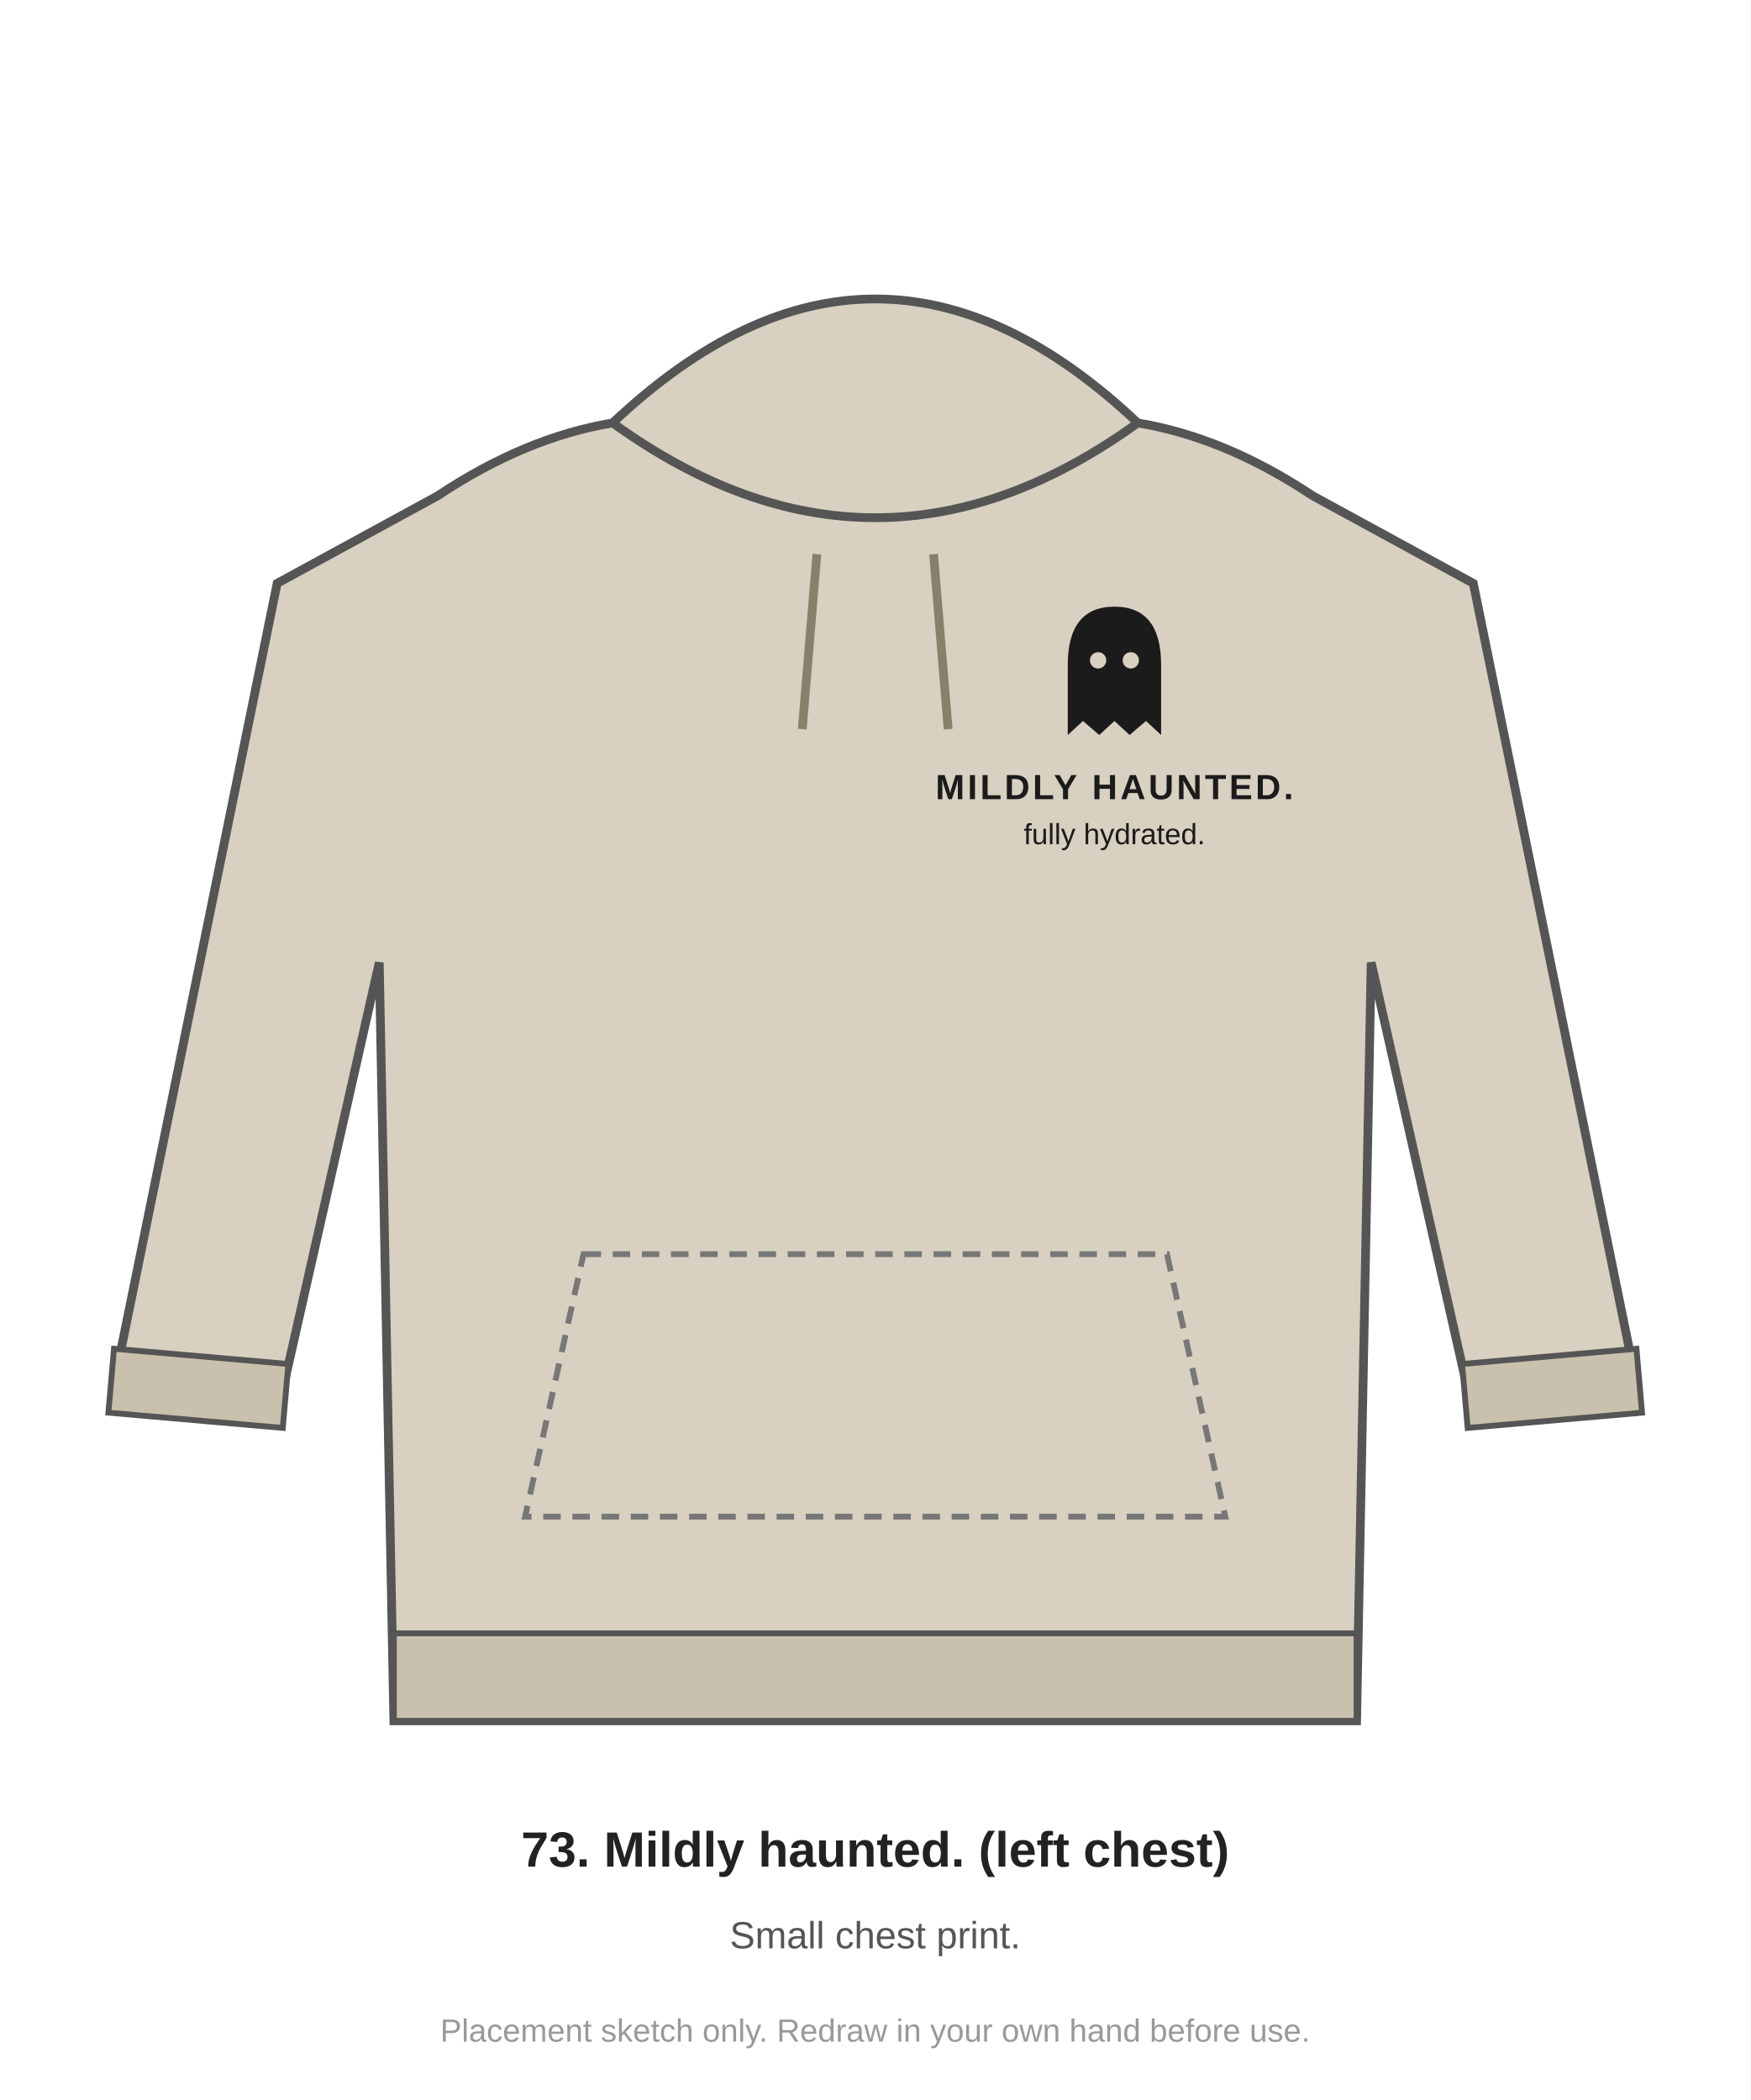
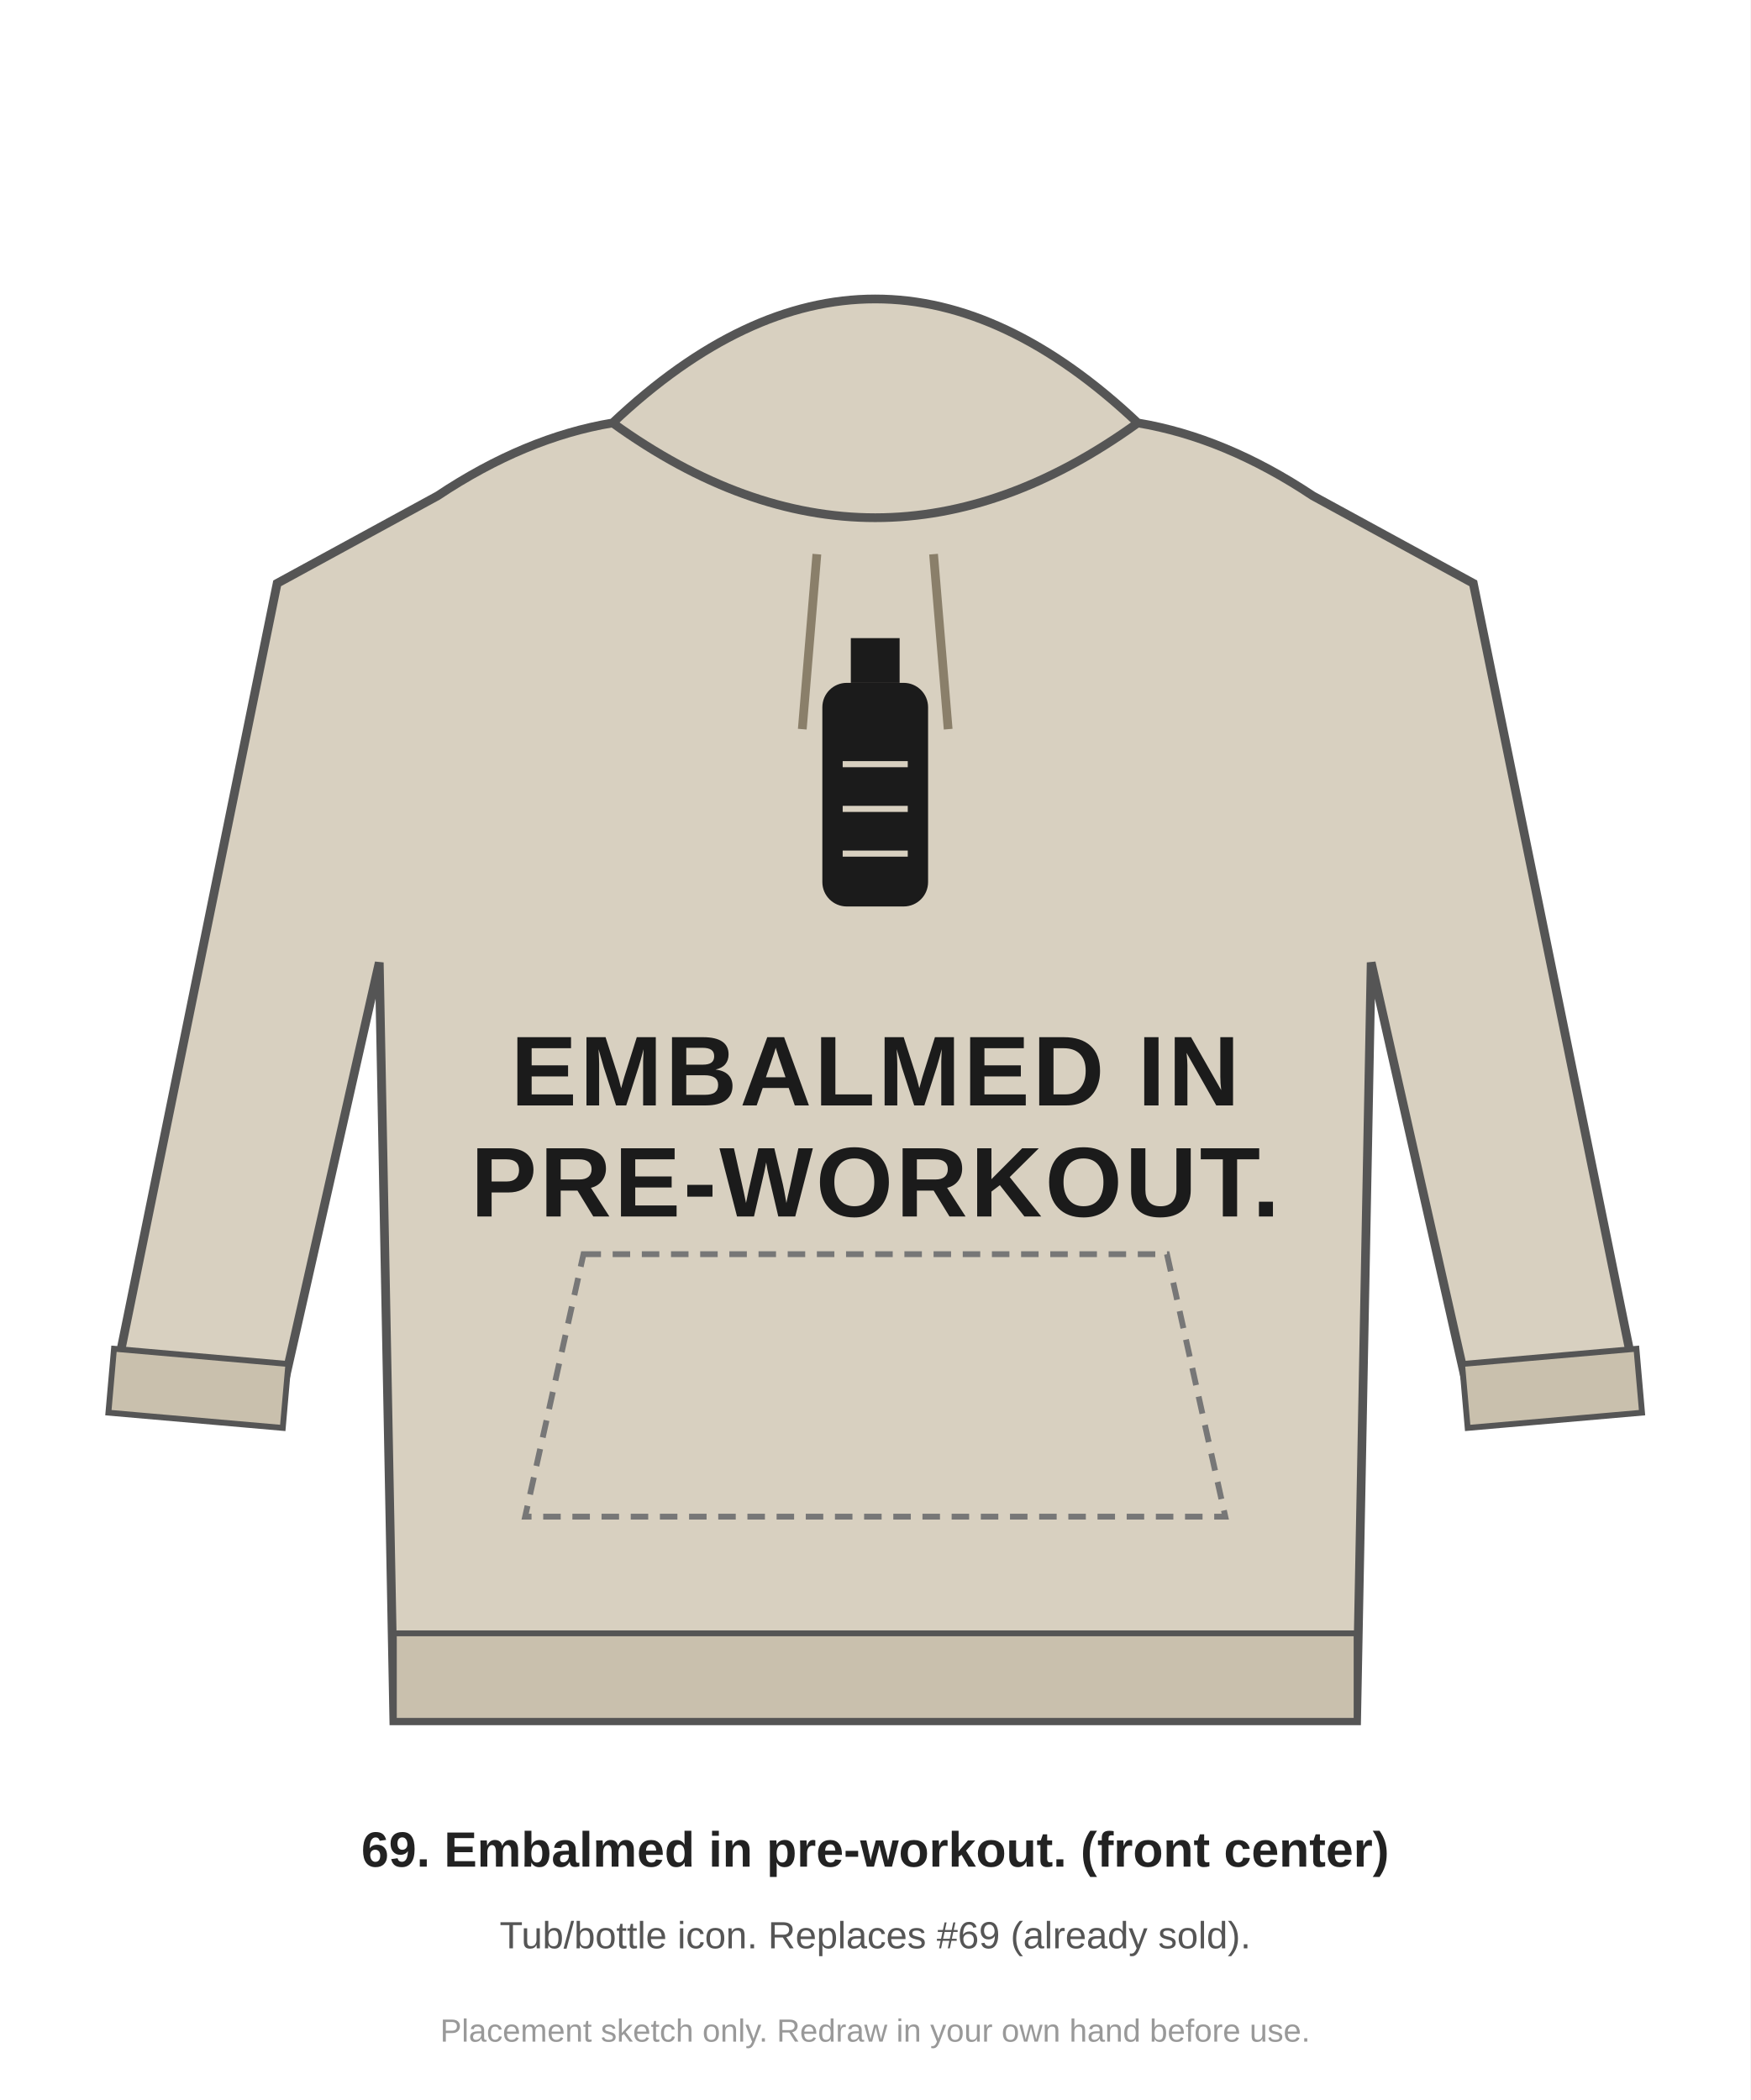
<svg xmlns="http://www.w3.org/2000/svg" viewBox="0 0 600 720" width="600" height="720" font-family="Arial, Helvetica, sans-serif">
  <rect width="600" height="720" fill="#ffffff" />
  <path d="M150 170 L95 200 L40 470 L95 485 L130 330 L135 590 L465 590 L470 330 L505 485 L560 470 L505 200 L450 170 Q420 150 390 145 Q300 60 210 145 Q180 150 150 170 Z" fill="#d8d0c0" stroke="#555" stroke-width="3" />
  <path d="M210 145 Q300 210 390 145" fill="none" stroke="#555" stroke-width="3" />
  <rect x="38" y="465" width="60" height="22" fill="#c9c0ad" stroke="#555" stroke-width="2" transform="rotate(5 68 476)" />
  <rect x="502" y="465" width="60" height="22" fill="#c9c0ad" stroke="#555" stroke-width="2" transform="rotate(-5 532 476)" />
  <rect x="135" y="560" width="330" height="30" fill="#c9c0ad" stroke="#555" stroke-width="2" />
  <path d="M200 430 L400 430 L420 520 L180 520 Z" fill="none" stroke="#777" stroke-width="2" stroke-dasharray="6 4" />
  <line x1="280" y1="190" x2="275" y2="250" stroke="#8a7f6a" stroke-width="3" />
  <line x1="320" y1="190" x2="325" y2="250" stroke="#8a7f6a" stroke-width="3" />
-   <path d="M366.0 252.0 L366.0 228.0 Q366.0 208.0 382 208.0 Q398.0 208.0 398.0 228.0 L398.0 252.0 L392.8 247.2 L387.2 252.0 L382 247.2 L376.8 252.0 L371.2 247.2 Z" fill="#1b1b1b" />
-   <circle cx="376.4" cy="226.4" r="2.8" fill="#d8d0c0" />
-   <circle cx="387.6" cy="226.4" r="2.8" fill="#d8d0c0" />
-   <text x="382" y="274" text-anchor="middle" font-size="12" font-weight="900" fill="#1b1b1b" letter-spacing="1">MILDLY HAUNTED.</text>
-   <text x="382" y="289.44" text-anchor="middle" font-size="10" fill="#1b1b1b">fully hydrated.</text>
-   <text x="300" y="640" text-anchor="middle" font-size="17" font-weight="bold" fill="#222">73. Mildly haunted. (left chest)</text>
-   <text x="300" y="668" text-anchor="middle" font-size="13" fill="#555">Small chest print.</text>
+   <rect x="281.878" y="234.12" width="36.244" height="76.67" rx="8.364" fill="#1b1b1b" />
+   <rect x="291.636" y="218.786" width="16.728" height="15.334" fill="#1b1b1b" />
+   <line x1="288.848" y1="262.0" x2="311.152" y2="262.0" stroke="#d8d0c0" stroke-width="2.091" />
+   <line x1="288.848" y1="277.334" x2="311.152" y2="277.334" stroke="#d8d0c0" stroke-width="2.091" />
+   <line x1="288.848" y1="292.668" x2="311.152" y2="292.668" stroke="#d8d0c0" stroke-width="2.091" />
+   <text x="300" y="379" text-anchor="middle" font-size="34" font-weight="900" fill="#1b1b1b" letter-spacing="1">EMBALMED IN</text>
+   <text x="300" y="417.08" text-anchor="middle" font-size="34" font-weight="900" fill="#1b1b1b" letter-spacing="1">PRE-WORKOUT.</text>
+   <text x="300" y="640" text-anchor="middle" font-size="17" font-weight="bold" fill="#222">69. Embalmed in pre-workout. (front center)</text>
+   <text x="300" y="668" text-anchor="middle" font-size="13" fill="#555">Tub/bottle icon. Replaces #69 (already sold).</text>
  <text x="300" y="700" text-anchor="middle" font-size="11" fill="#999">Placement sketch only. Redraw in your own hand before use.</text>
</svg>
